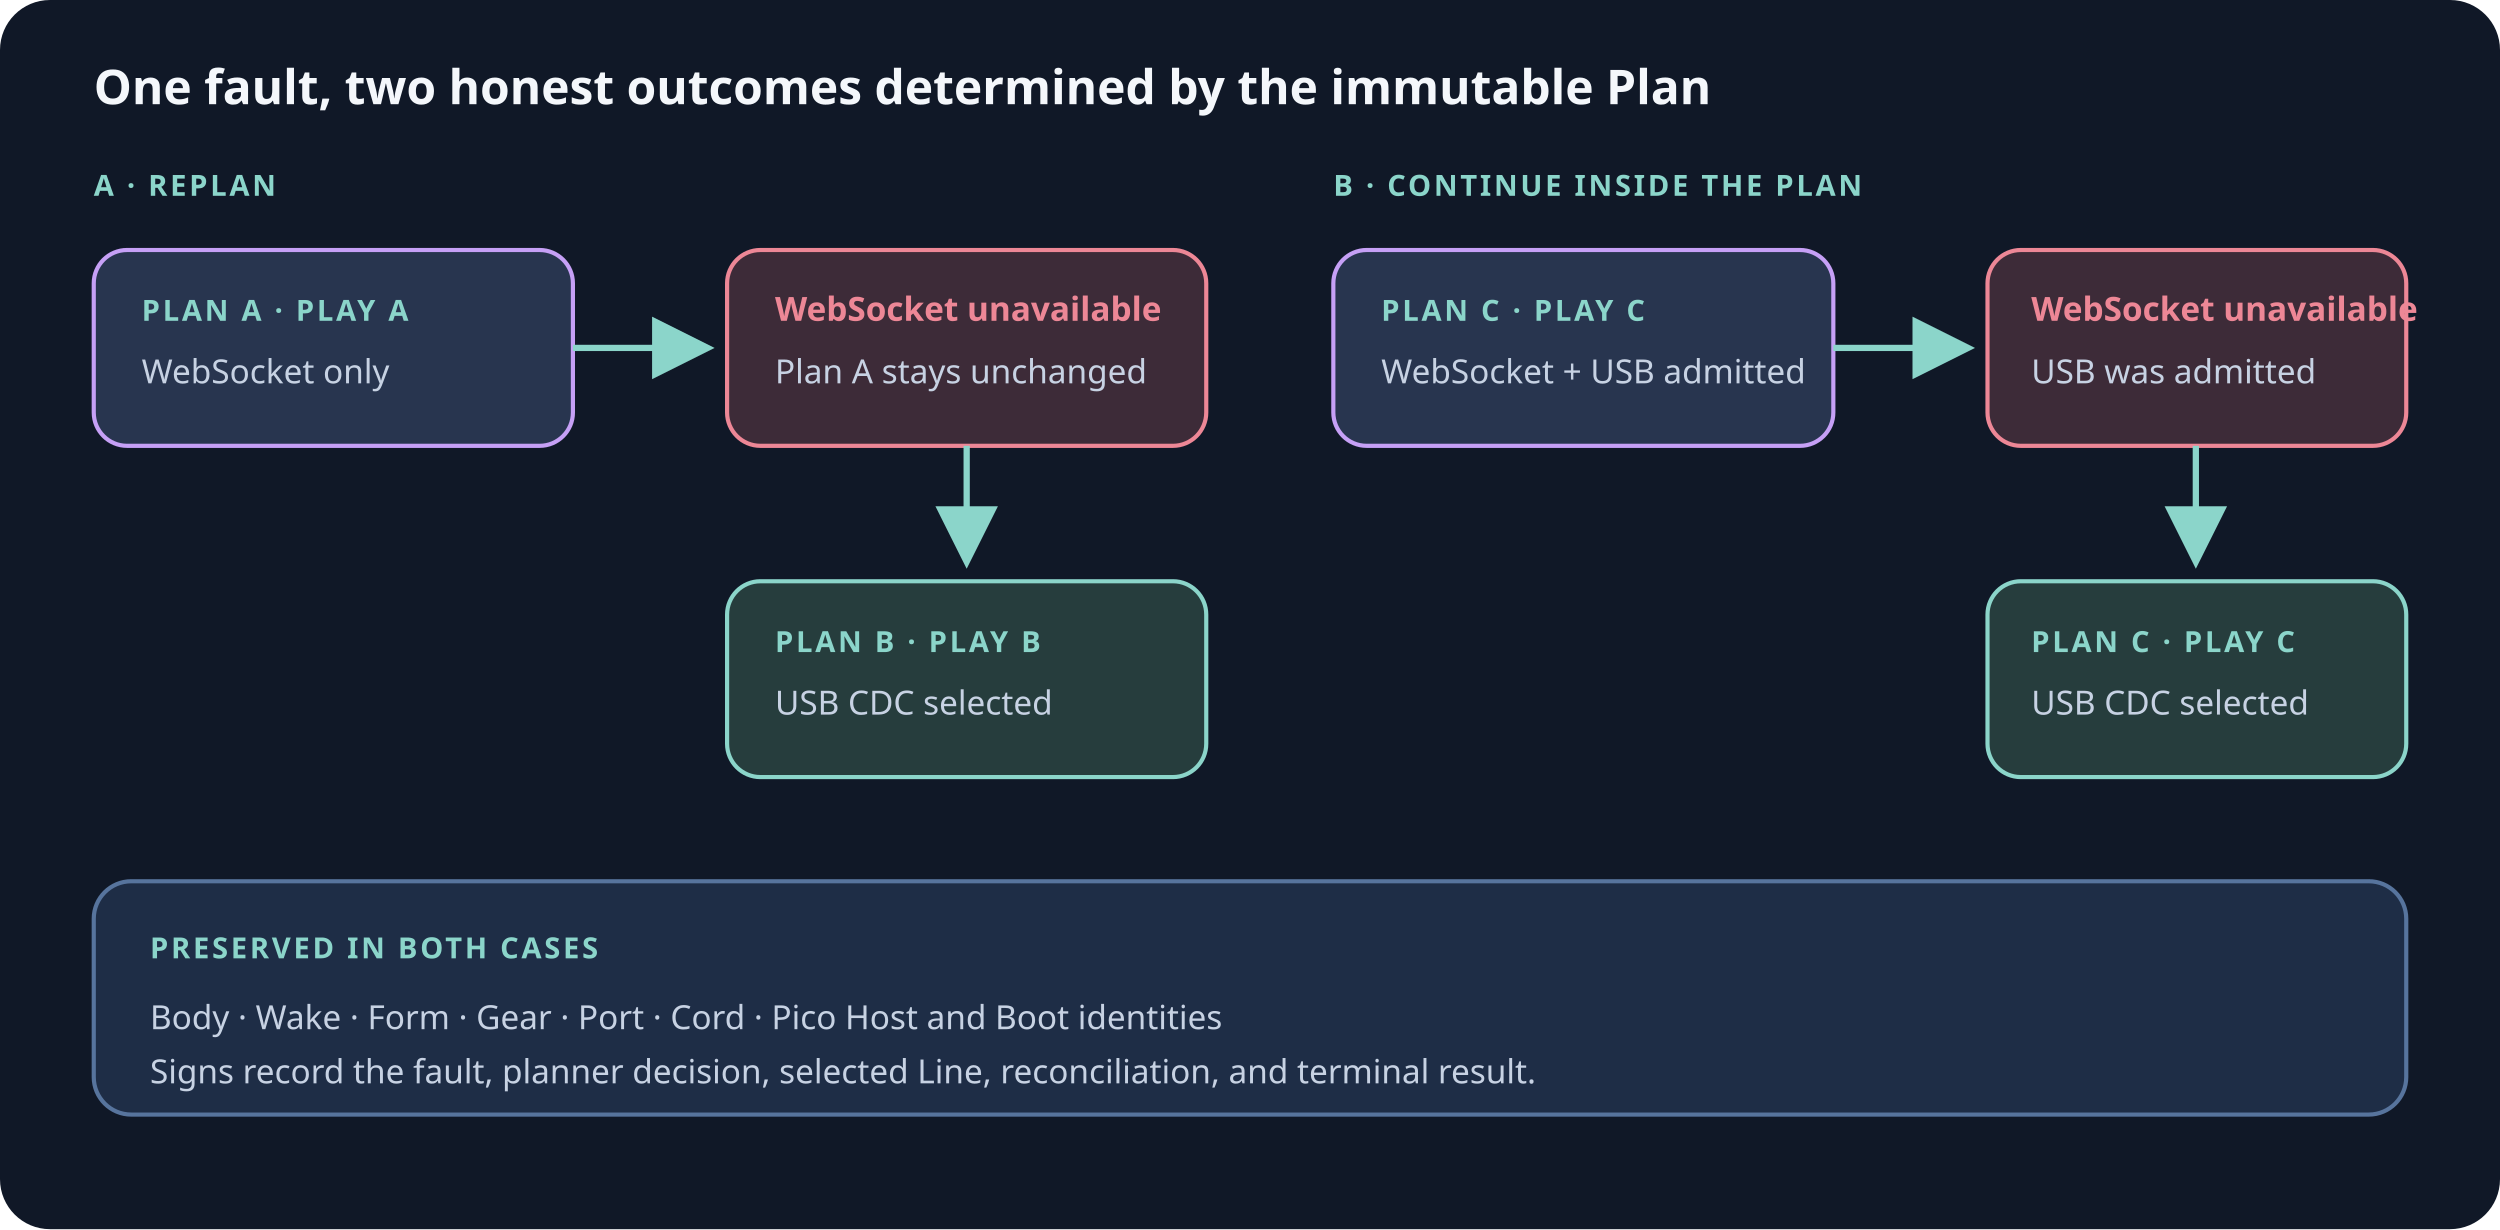
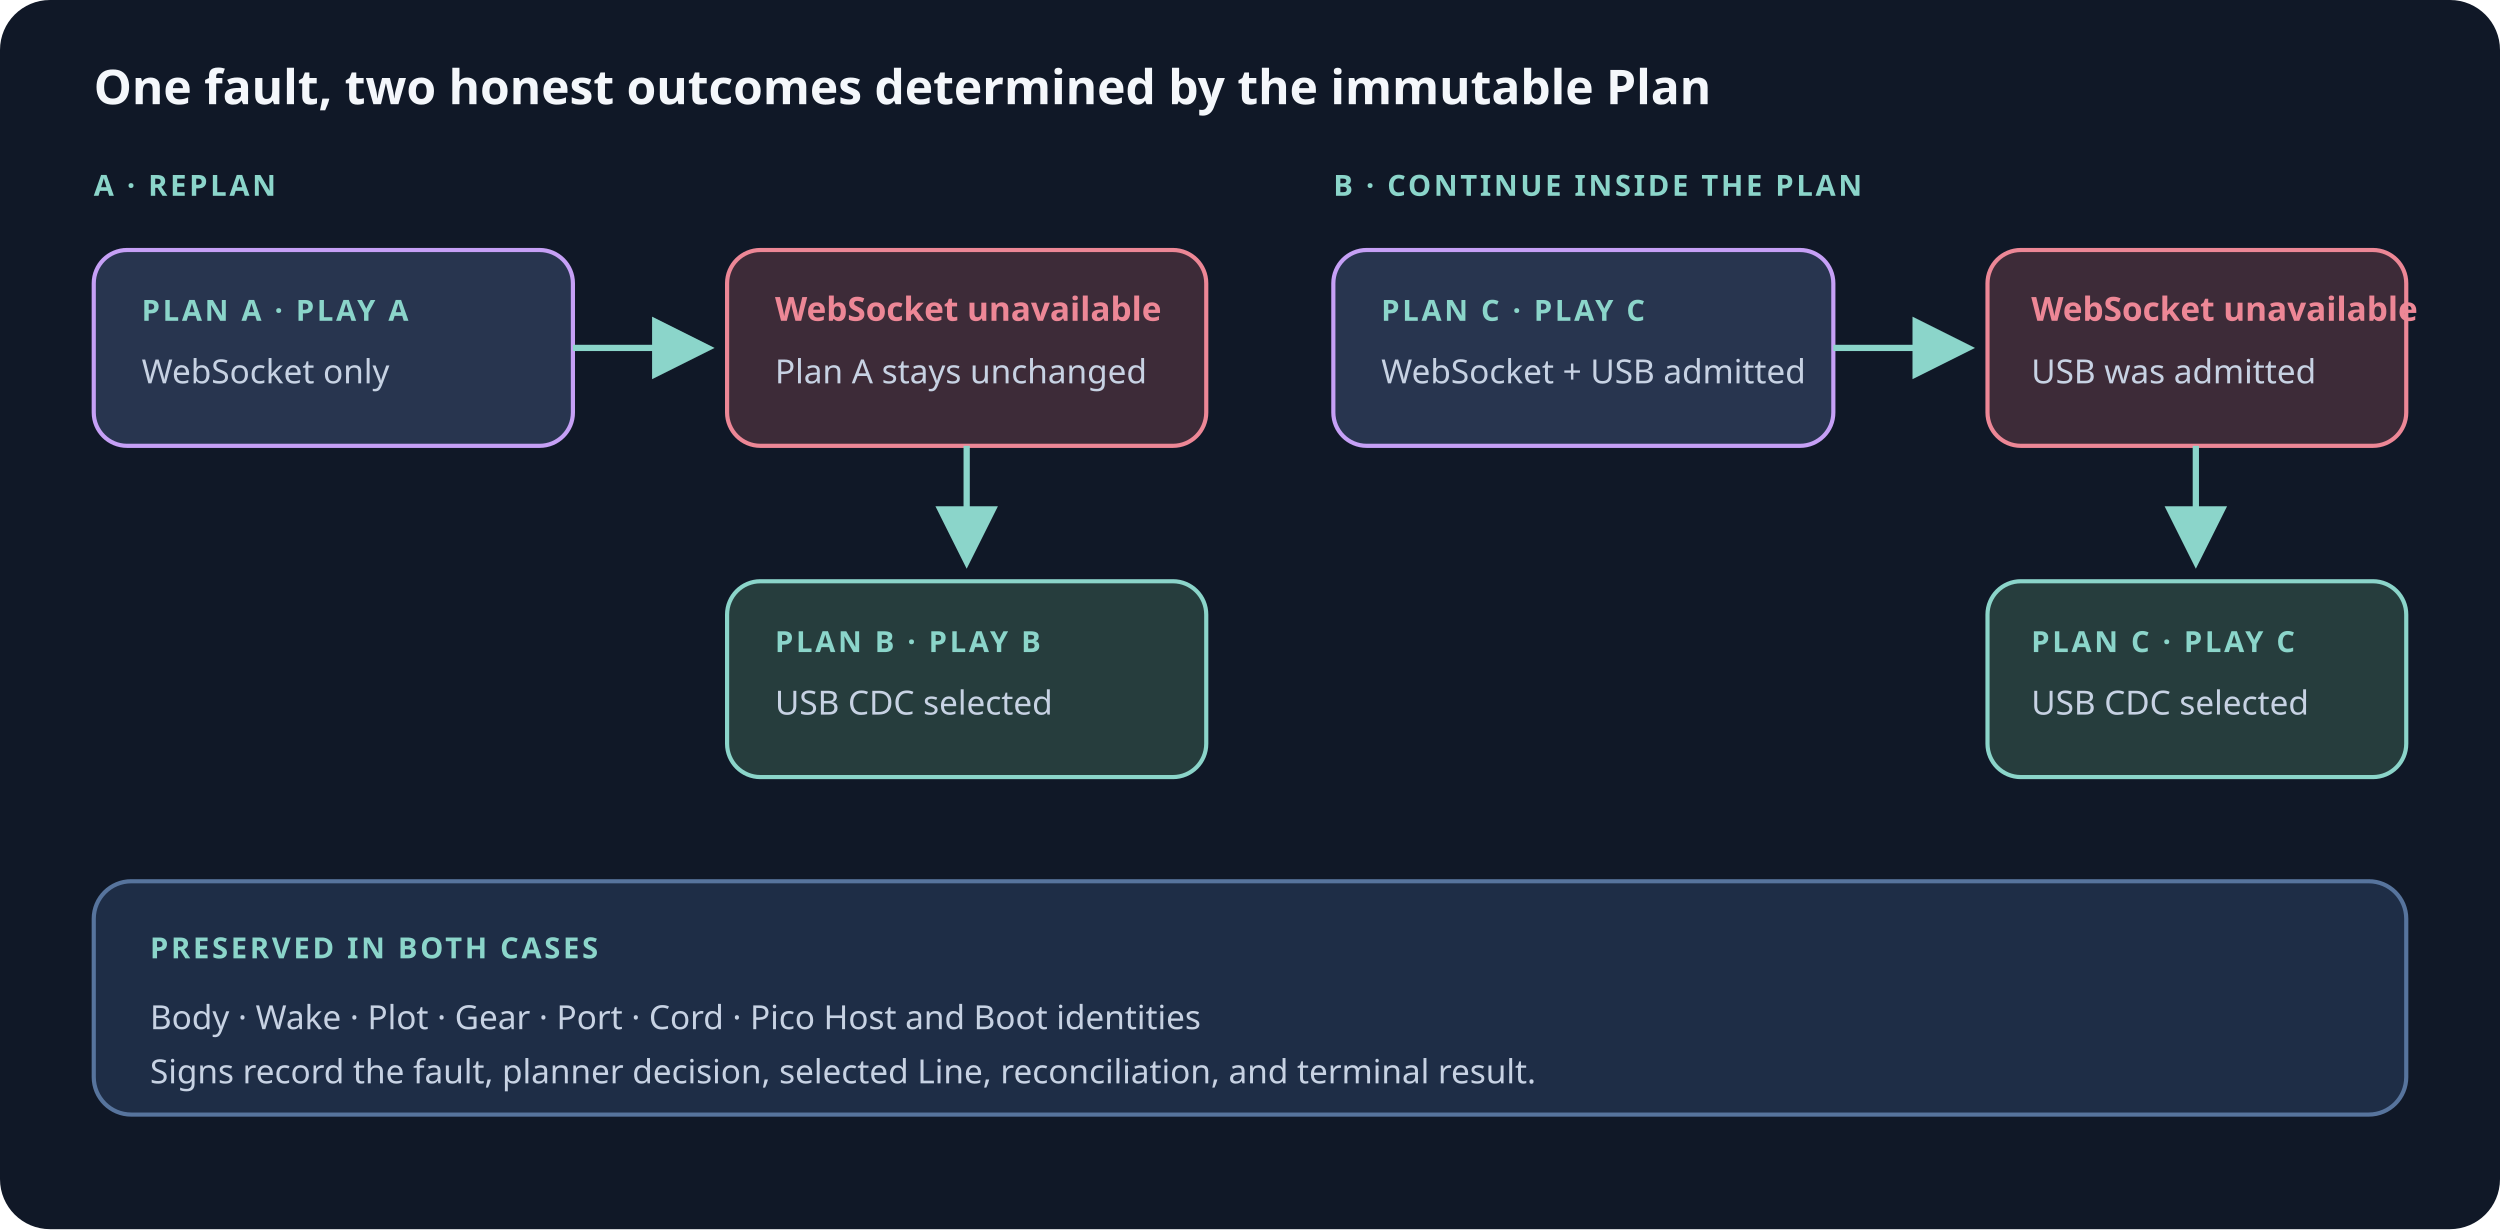
<svg xmlns="http://www.w3.org/2000/svg" width="1200" height="590" viewBox="0 0 1200 590" role="img" aria-labelledby="title desc">
  <defs>
    <marker id="a" markerWidth="10" markerHeight="10" refX="8" refY="5" orient="auto">
      <path d="M0 0l10 5-10 5z" fill="#8bd5ca" />
    </marker>
    <style>.bg{fill:#101827}.h{font:700 23px ui-sans-serif,system-ui;fill:#f4f7fb}.t{font:16px ui-sans-serif,system-ui;fill:#c7d2e3}.s{font:700 14px ui-sans-serif,system-ui;letter-spacing:1.3px;fill:#8bd5ca}.x{font:700 16px ui-sans-serif,system-ui;fill:#ed8796}.b{fill:#1e2d46;stroke:#57749d;stroke-width:2}.p{fill:#28354f;stroke:#c6a0f6;stroke-width:2}.ok{fill:#263d3d;stroke:#8bd5ca;stroke-width:2}.bad{fill:#3d2b38;stroke:#ed8796;stroke-width:2}.l{fill:none;stroke:#8bd5ca;stroke-width:3;marker-end:url(#a)}</style>
  </defs>
  <rect width="1200" height="590" rx="24" class="bg" />
  <text x="45" y="50" class="h">One fault, two honest outcomes determined by the immutable Plan</text>
  <text x="45" y="94" class="s">A · REPLAN</text>
  <text x="640" y="94" class="s">B · CONTINUE INSIDE THE PLAN</text>
  <rect x="45" y="120" width="230" height="94" rx="16" class="p" />
  <text x="68" y="154" class="s">PLAN A · PLAY A</text>
  <text x="68" y="184" class="t">WebSocket only</text>
  <path d="M275 167h62" class="l" />
  <rect x="349" y="120" width="230" height="94" rx="16" class="bad" />
  <text x="372" y="154" class="x">WebSocket unavailable</text>
  <text x="372" y="184" class="t">Plan A stays unchanged</text>
  <path d="M464 214v53" class="l" />
  <rect x="349" y="279" width="230" height="94" rx="16" class="ok" />
  <text x="372" y="313" class="s">PLAN B · PLAY B</text>
  <text x="372" y="343" class="t">USB CDC selected</text>
  <rect x="640" y="120" width="240" height="94" rx="16" class="p" />
  <text x="663" y="154" class="s">PLAN C · PLAY C</text>
  <text x="663" y="184" class="t">WebSocket + USB admitted</text>
  <path d="M880 167h62" class="l" />
  <rect x="954" y="120" width="201" height="94" rx="16" class="bad" />
  <text x="975" y="154" class="x">WebSocket unavailable</text>
  <text x="975" y="184" class="t">USB was admitted</text>
  <path d="M1054 214v53" class="l" />
  <rect x="954" y="279" width="201" height="94" rx="16" class="ok" />
  <text x="975" y="313" class="s">PLAN C · PLAY C</text>
  <text x="975" y="343" class="t">USB CDC selected</text>
  <rect x="45" y="423" width="1110" height="112" rx="18" class="b" />
  <text x="72" y="460" class="s">PRESERVED IN BOTH CASES</text>
-   <text x="72" y="494" class="t">Body · Wake · Form · Gear · Port · Cord · Pico Host and Boot identities</text>
+   <text x="72" y="494" class="t">Body · Wake · Plot · Gear · Port · Cord · Pico Host and Boot identities</text>
  <text x="72" y="520" class="t">Signs record the fault, planner decision, selected Line, reconciliation, and terminal result.</text>
</svg>
